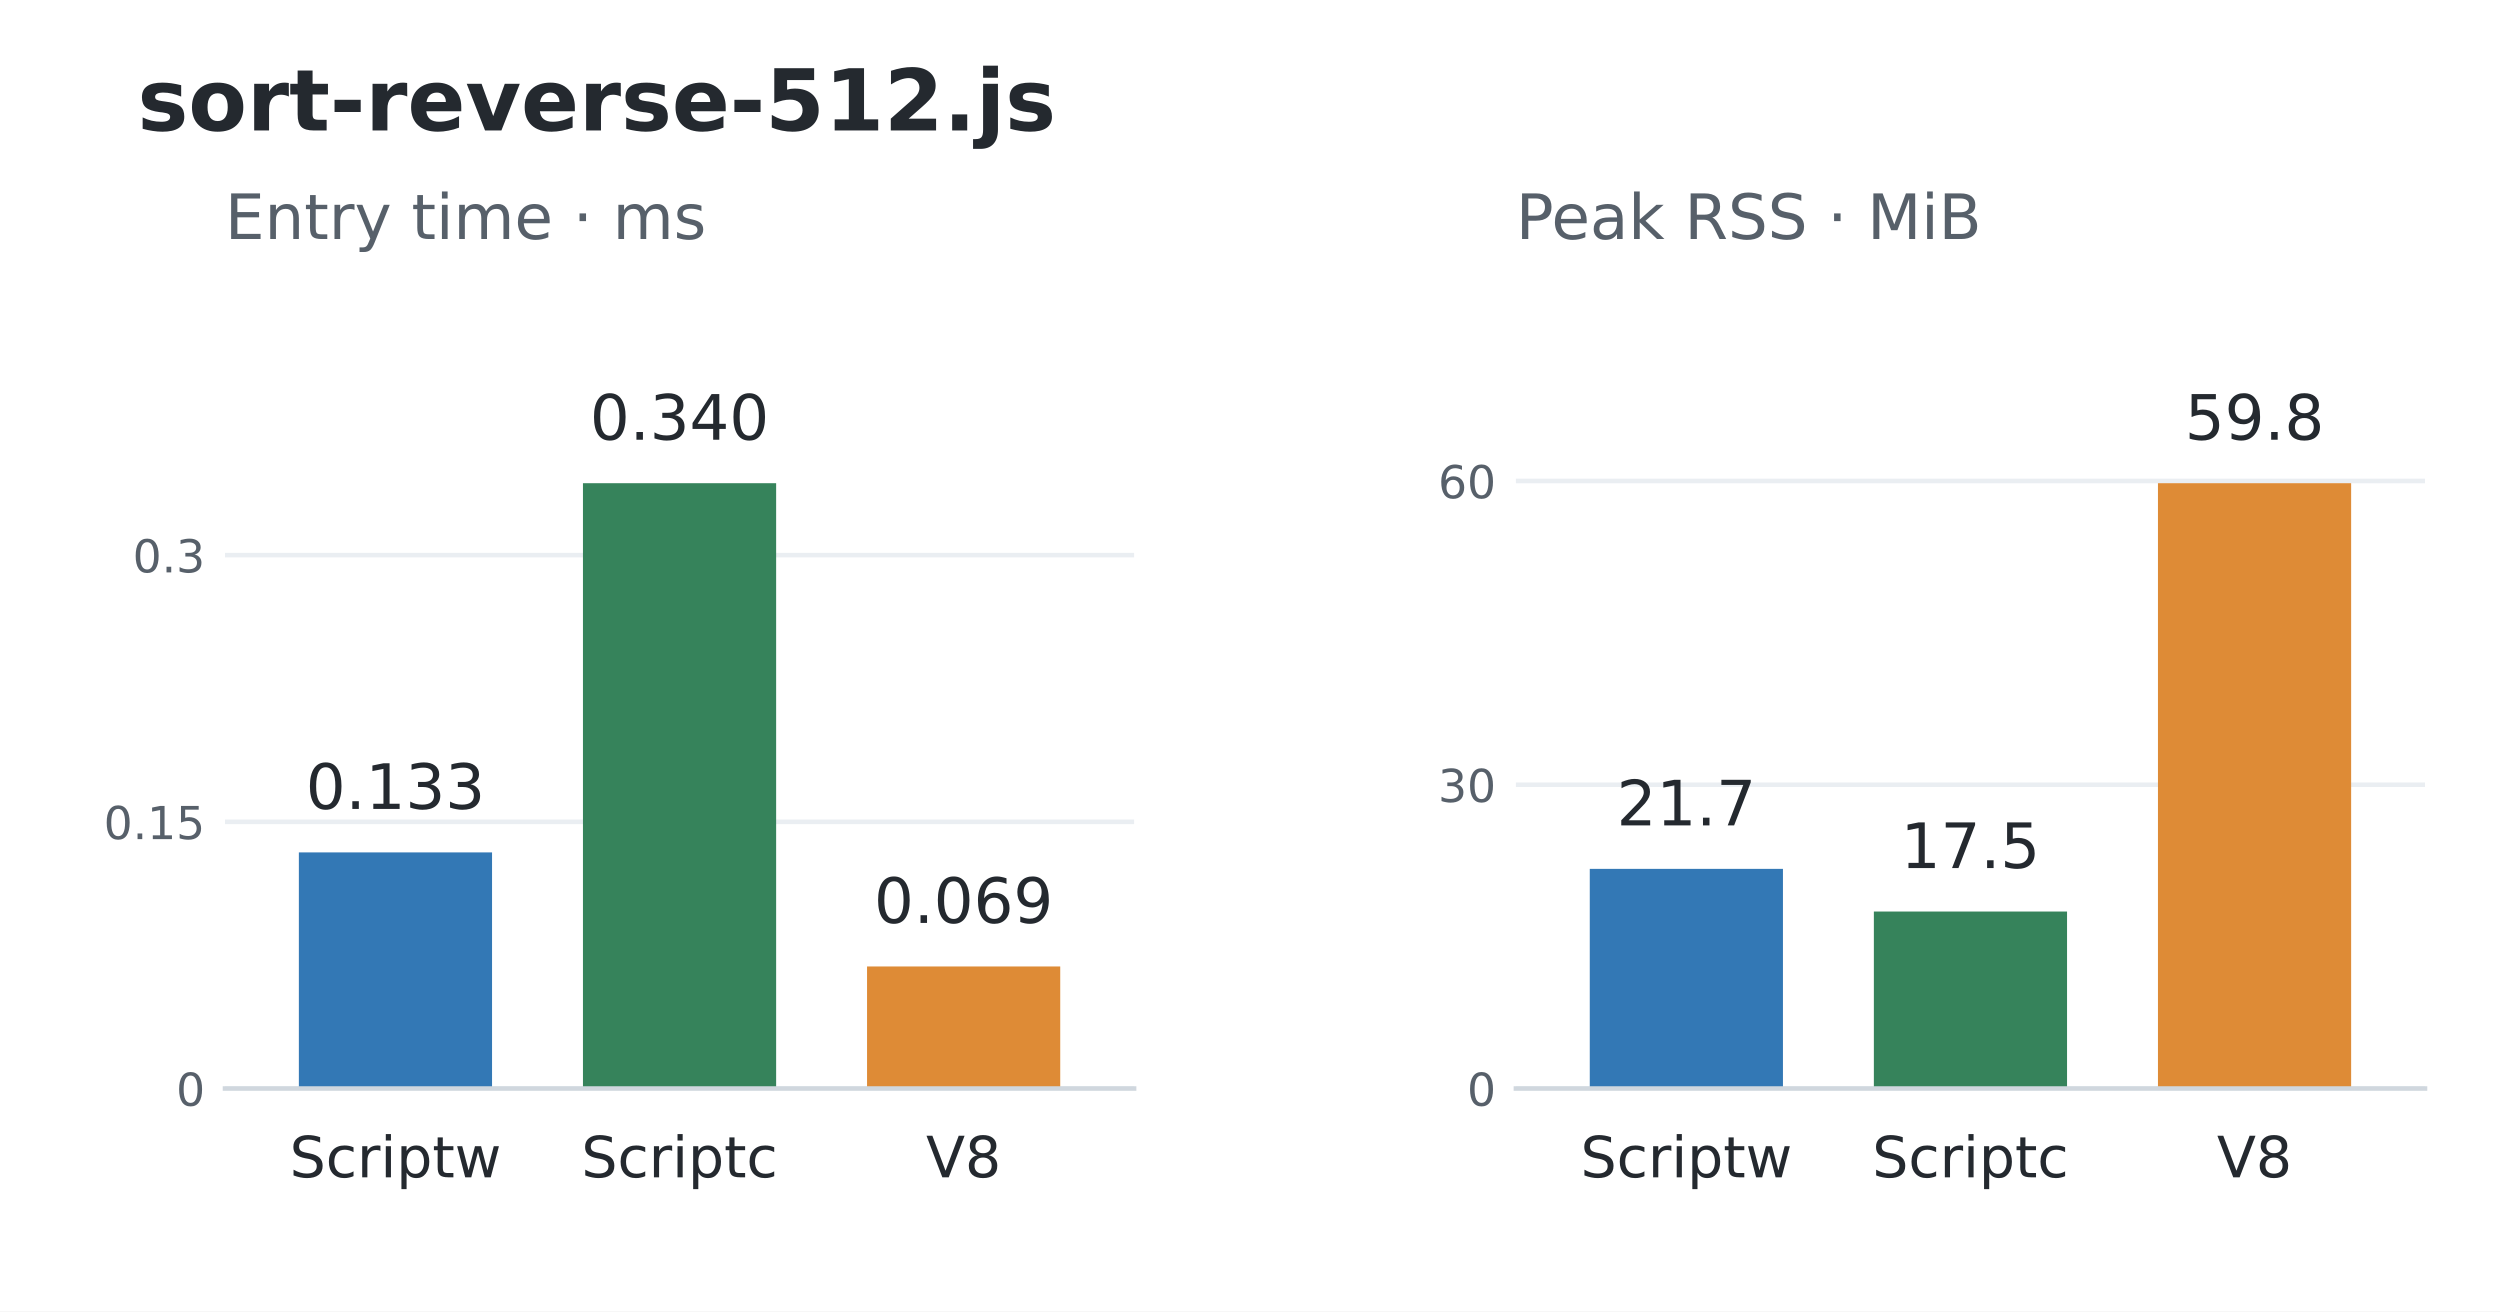
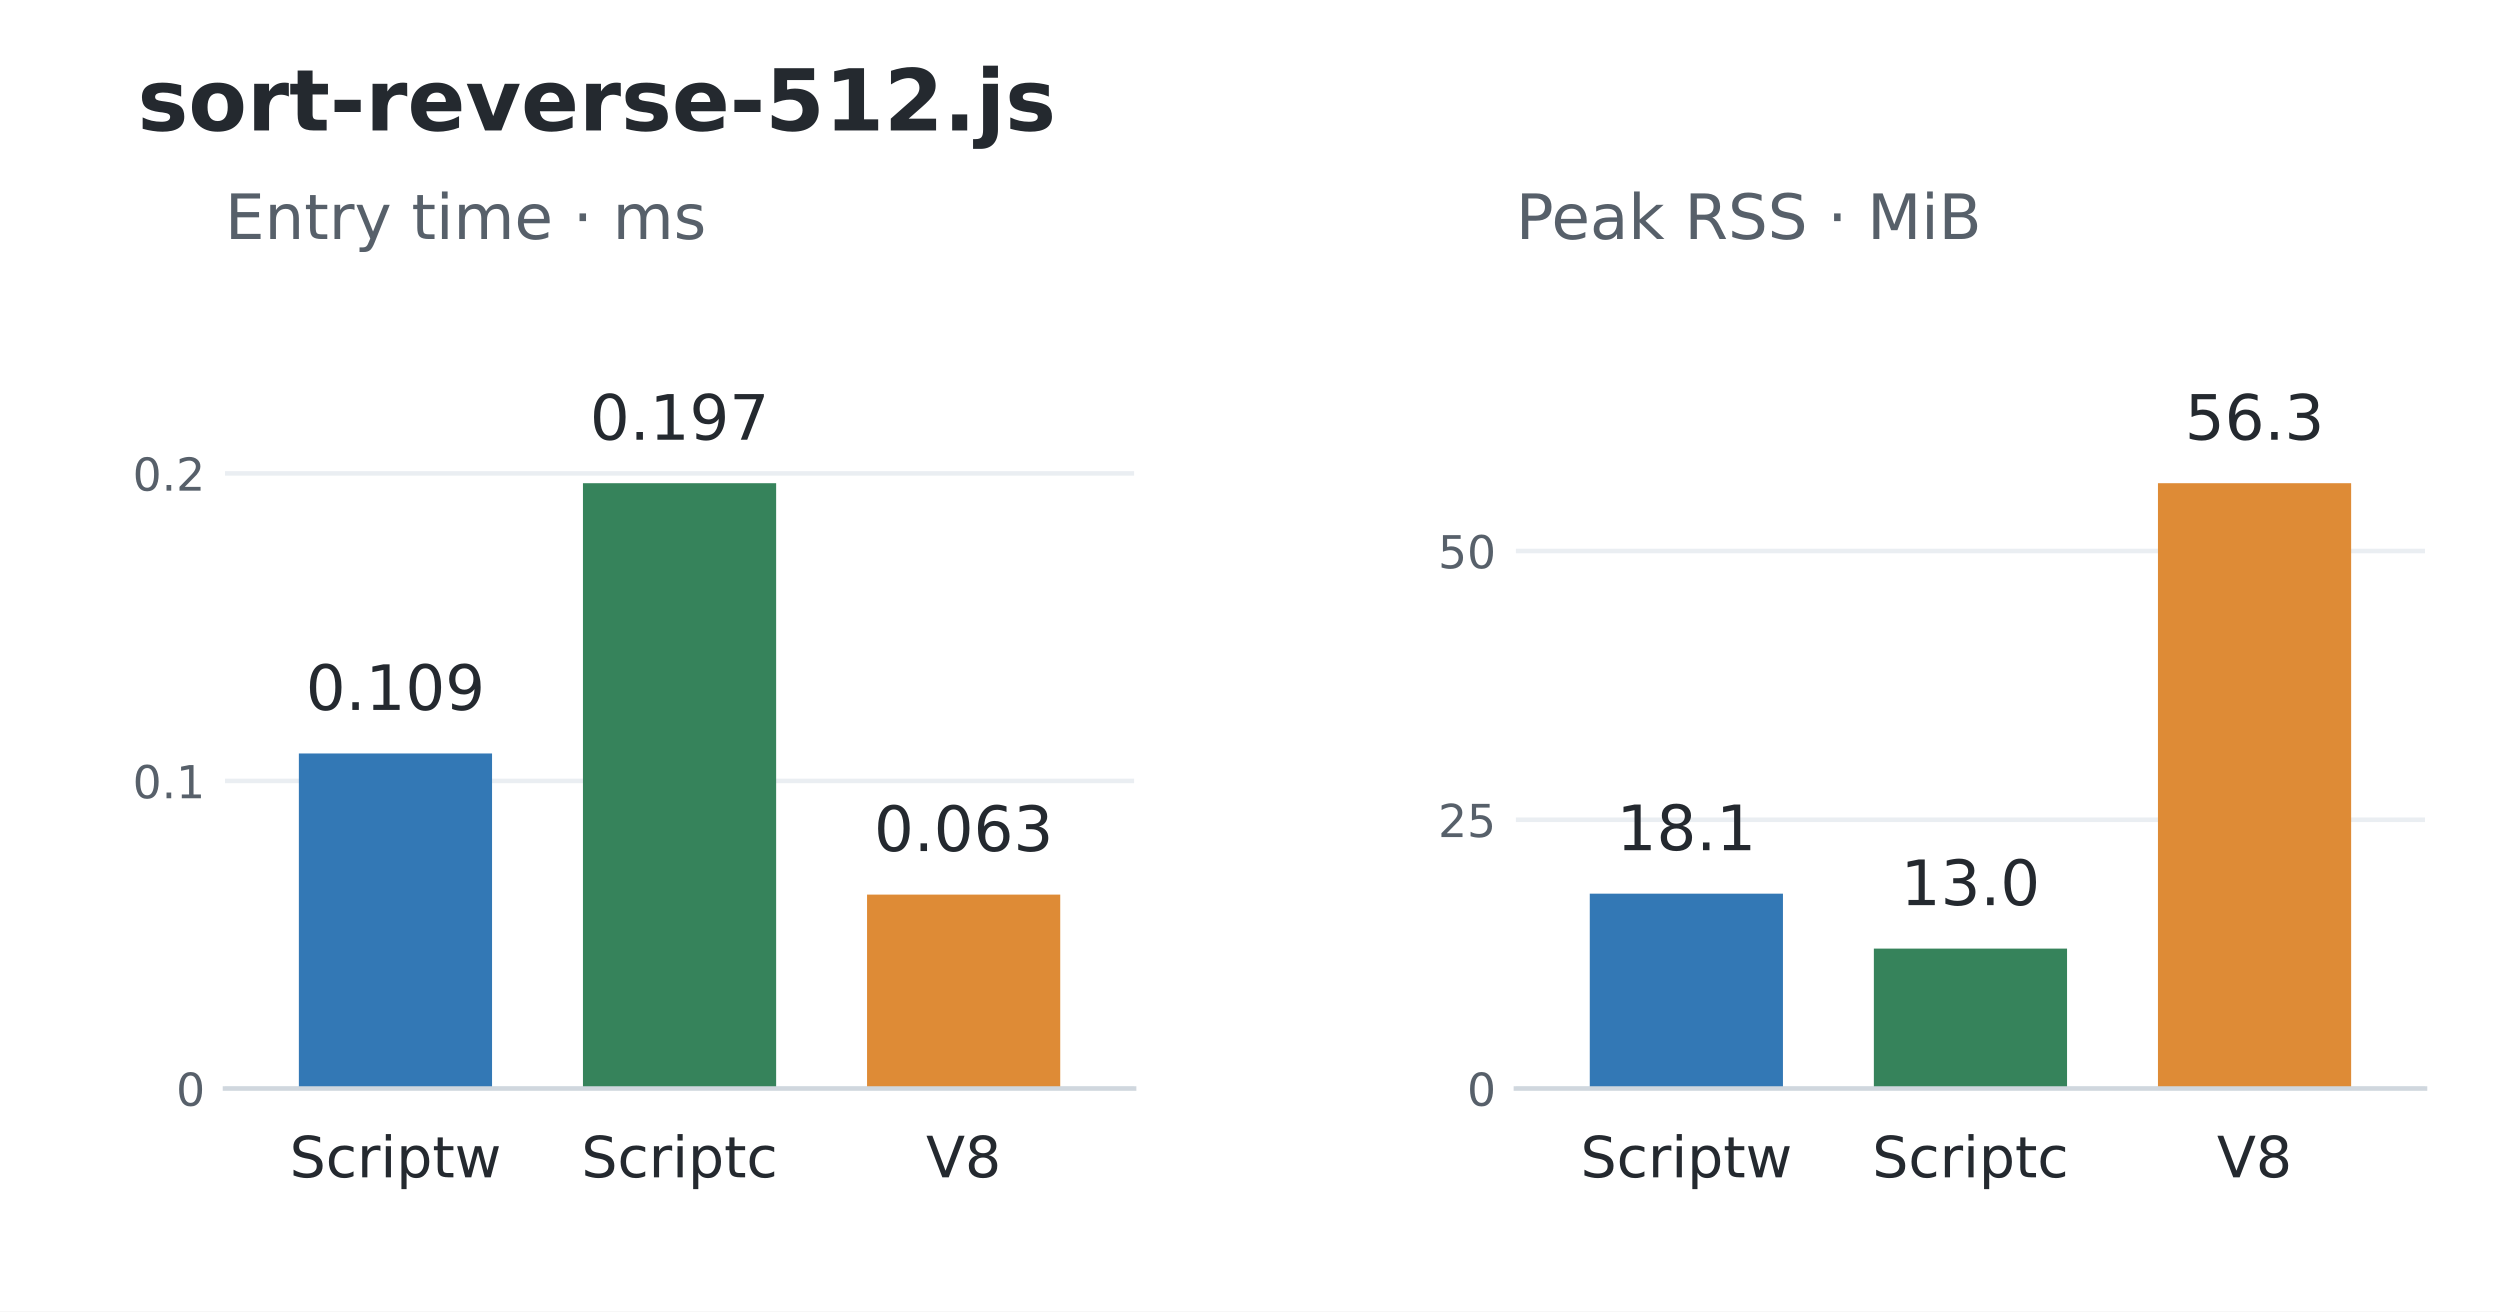
<svg xmlns="http://www.w3.org/2000/svg" width="439.2pt" height="230.4pt" viewBox="0 0 439.2 230.4" version="1.1">
  <defs>
    <style type="text/css">*{stroke-linejoin: round; stroke-linecap: butt}</style>
  </defs>
  <g id="figure_1">
    <g id="patch_1">
      <path d="M 0 230.4 L 439.2 230.4 L 439.2 0 L 0 0 z " style="fill: #ffffff" />
    </g>
    <g id="axes_1">
      <g id="patch_2">
        <path d="M 39.528 191.232 L 199.237 191.232 L 199.237 52.992 L 39.528 52.992 z " style="fill: #ffffff" />
      </g>
      <g id="matplotlib.axis_1">
        <g id="xtick_1">
          <g id="line2d_1" />
          <g id="text_1">
            <text style="font-size: 10px; font-family: 'DejaVu Sans'; text-anchor: middle; fill: #24292f" x="69.473" y="206.83" transform="rotate(-0 69.47346 206.8304)">Scriptw</text>
          </g>
        </g>
        <g id="xtick_2">
          <g id="line2d_2" />
          <g id="text_2">
            <text style="font-size: 10px; font-family: 'DejaVu Sans'; text-anchor: middle; fill: #24292f" x="119.383" y="206.83" transform="rotate(-0 119.3825 206.8304)">Scriptc</text>
          </g>
        </g>
        <g id="xtick_3">
          <g id="line2d_3" />
          <g id="text_3">
            <text style="font-size: 10px; font-family: 'DejaVu Sans'; text-anchor: middle; fill: #24292f" x="169.292" y="206.83" transform="rotate(-0 169.2916 206.8297)">V8</text>
          </g>
        </g>
      </g>
      <g id="matplotlib.axis_2">
        <g id="ytick_1">
          <g id="line2d_4">
            <path d="M 39.528 191.232 L 199.237 191.232 " clip-path="url(#p648741f3fb)" style="fill: none; stroke: #eaeef2; stroke-width: 0.8; stroke-linecap: square" />
          </g>
          <g id="line2d_5" />
          <g id="text_4">
            <text style="font-size: 8px; font-family: 'DejaVu Sans'; text-anchor: end; fill: #57606a" x="36.028" y="194.271" transform="rotate(-0 36.028 194.2711)">0</text>
          </g>
        </g>
        <g id="ytick_2">
          <g id="line2d_6">
-             <path d="M 39.528 144.378 L 199.237 144.378 " clip-path="url(#p648741f3fb)" style="fill: none; stroke: #eaeef2; stroke-width: 0.8; stroke-linecap: square" />
+             <path d="M 39.528 137.198 L 199.237 137.198 " clip-path="url(#p648741f3fb)" style="fill: none; stroke: #eaeef2; stroke-width: 0.8; stroke-linecap: square" />
          </g>
          <g id="line2d_7" />
          <g id="text_5">
-             <text style="font-size: 8px; font-family: 'DejaVu Sans'; text-anchor: end; fill: #57606a" x="36.028" y="147.417" transform="rotate(-0 36.028 147.4171)">0.15</text>
+             <text style="font-size: 8px; font-family: 'DejaVu Sans'; text-anchor: end; fill: #57606a" x="36.028" y="140.237" transform="rotate(-0 36.028 140.237)">0.1</text>
          </g>
        </g>
        <g id="ytick_3">
          <g id="line2d_8">
-             <path d="M 39.528 97.524 L 199.237 97.524 " clip-path="url(#p648741f3fb)" style="fill: none; stroke: #eaeef2; stroke-width: 0.8; stroke-linecap: square" />
+             <path d="M 39.528 83.164 L 199.237 83.164 " clip-path="url(#p648741f3fb)" style="fill: none; stroke: #eaeef2; stroke-width: 0.8; stroke-linecap: square" />
          </g>
          <g id="line2d_9" />
          <g id="text_6">
-             <text style="font-size: 8px; font-family: 'DejaVu Sans'; text-anchor: end; fill: #57606a" x="36.028" y="100.563" transform="rotate(-0 36.028 100.5632)">0.3</text>
+             <text style="font-size: 8px; font-family: 'DejaVu Sans'; text-anchor: end; fill: #57606a" x="36.028" y="86.203" transform="rotate(-0 36.028 86.20297)">0.2</text>
          </g>
        </g>
      </g>
      <g id="patch_3">
-         <path d="M 52.504 191.232 L 86.443 191.232 L 86.443 149.753 L 52.504 149.753 z " clip-path="url(#p648741f3fb)" style="fill: #3378b5" />
+         <path d="M 52.504 191.232 L 86.443 191.232 L 86.443 132.369 L 52.504 132.369 z " clip-path="url(#p648741f3fb)" style="fill: #3378b5" />
      </g>
      <g id="patch_4">
        <path d="M 102.413 191.232 L 136.352 191.232 L 136.352 84.894 L 102.413 84.894 z " clip-path="url(#p648741f3fb)" style="fill: #36835b" />
      </g>
      <g id="patch_5">
-         <path d="M 152.323 191.232 L 186.261 191.232 L 186.261 169.789 L 152.323 169.789 z " clip-path="url(#p648741f3fb)" style="fill: #de8b36" />
+         <path d="M 152.323 191.232 L 186.261 191.232 L 186.261 157.162 L 152.323 157.162 z " clip-path="url(#p648741f3fb)" style="fill: #de8b36" />
      </g>
      <g id="patch_6">
        <path d="M 39.528 191.232 L 199.237 191.232 " style="fill: none; stroke: #d0d7de; stroke-width: 0.8; stroke-linejoin: miter; stroke-linecap: square" />
      </g>
      <g id="text_7">
-         <text style="font-size: 11px; font-family: 'DejaVu Sans'; text-anchor: middle; fill: #24292f" x="69.473" y="142.111" transform="rotate(-0 69.47346 142.1106)">0.133</text>
+         <text style="font-size: 11px; font-family: 'DejaVu Sans'; text-anchor: middle; fill: #24292f" x="69.473" y="124.726" transform="rotate(-0 69.47346 124.7264)">0.109</text>
      </g>
      <g id="text_8">
-         <text style="font-size: 11px; font-family: 'DejaVu Sans'; text-anchor: middle; fill: #24292f" x="119.383" y="77.251" transform="rotate(-0 119.3825 77.25096)">0.340</text>
+         <text style="font-size: 11px; font-family: 'DejaVu Sans'; text-anchor: middle; fill: #24292f" x="119.383" y="77.251" transform="rotate(-0 119.3825 77.25096)">0.197</text>
      </g>
      <g id="text_9">
-         <text style="font-size: 11px; font-family: 'DejaVu Sans'; text-anchor: middle; fill: #24292f" x="169.292" y="162.146" transform="rotate(-0 169.2916 162.1459)">0.069</text>
+         <text style="font-size: 11px; font-family: 'DejaVu Sans'; text-anchor: middle; fill: #24292f" x="169.292" y="149.52" transform="rotate(-0 169.2916 149.5199)">0.063</text>
      </g>
      <g id="text_10">
        <text style="font-size: 11px; font-family: 'DejaVu Sans'; text-anchor: start; fill: #57606a" x="39.528" y="41.992" transform="rotate(-0 39.528 41.992)">Entry time · ms</text>
      </g>
    </g>
    <g id="axes_2">
      <g id="patch_7">
        <path d="M 266.315 191.232 L 426.024 191.232 L 426.024 52.992 L 266.315 52.992 z " style="fill: #ffffff" />
      </g>
      <g id="matplotlib.axis_3">
        <g id="xtick_4">
          <g id="line2d_10" />
          <g id="text_11">
            <text style="font-size: 10px; font-family: 'DejaVu Sans'; text-anchor: middle; fill: #24292f" x="296.26" y="206.83" transform="rotate(-0 296.2604 206.8304)">Scriptw</text>
          </g>
        </g>
        <g id="xtick_5">
          <g id="line2d_11" />
          <g id="text_12">
            <text style="font-size: 10px; font-family: 'DejaVu Sans'; text-anchor: middle; fill: #24292f" x="346.169" y="206.83" transform="rotate(-0 346.1695 206.8304)">Scriptc</text>
          </g>
        </g>
        <g id="xtick_6">
          <g id="line2d_12" />
          <g id="text_13">
            <text style="font-size: 10px; font-family: 'DejaVu Sans'; text-anchor: middle; fill: #24292f" x="396.079" y="206.83" transform="rotate(-0 396.0785 206.8297)">V8</text>
          </g>
        </g>
      </g>
      <g id="matplotlib.axis_4">
        <g id="ytick_4">
          <g id="line2d_13">
            <path d="M 266.315 191.232 L 426.024 191.232 " clip-path="url(#pf3a1462166)" style="fill: none; stroke: #eaeef2; stroke-width: 0.8; stroke-linecap: square" />
          </g>
          <g id="line2d_14" />
          <g id="text_14">
            <text style="font-size: 8px; font-family: 'DejaVu Sans'; text-anchor: end; fill: #57606a" x="262.815" y="194.271" transform="rotate(-0 262.8149 194.2711)">0</text>
          </g>
        </g>
        <g id="ytick_5">
          <g id="line2d_15">
-             <path d="M 266.315 137.865 L 426.024 137.865 " clip-path="url(#pf3a1462166)" style="fill: none; stroke: #eaeef2; stroke-width: 0.8; stroke-linecap: square" />
+             <path d="M 266.315 144.016 L 426.024 144.016 " clip-path="url(#pf3a1462166)" style="fill: none; stroke: #eaeef2; stroke-width: 0.8; stroke-linecap: square" />
          </g>
          <g id="line2d_16" />
          <g id="text_15">
-             <text style="font-size: 8px; font-family: 'DejaVu Sans'; text-anchor: end; fill: #57606a" x="262.815" y="140.904" transform="rotate(-0 262.8149 140.9038)">30</text>
+             <text style="font-size: 8px; font-family: 'DejaVu Sans'; text-anchor: end; fill: #57606a" x="262.815" y="147.055" transform="rotate(-0 262.8149 147.0554)">25</text>
          </g>
        </g>
        <g id="ytick_6">
          <g id="line2d_17">
-             <path d="M 266.315 84.497 L 426.024 84.497 " clip-path="url(#pf3a1462166)" style="fill: none; stroke: #eaeef2; stroke-width: 0.8; stroke-linecap: square" />
+             <path d="M 266.315 96.801 L 426.024 96.801 " clip-path="url(#pf3a1462166)" style="fill: none; stroke: #eaeef2; stroke-width: 0.8; stroke-linecap: square" />
          </g>
          <g id="line2d_18" />
          <g id="text_16">
-             <text style="font-size: 8px; font-family: 'DejaVu Sans'; text-anchor: end; fill: #57606a" x="262.815" y="87.537" transform="rotate(-0 262.8149 87.53652)">60</text>
+             <text style="font-size: 8px; font-family: 'DejaVu Sans'; text-anchor: end; fill: #57606a" x="262.815" y="99.84" transform="rotate(-0 262.8149 99.83979)">50</text>
          </g>
        </g>
      </g>
      <g id="patch_8">
-         <path d="M 279.291 191.232 L 313.229 191.232 L 313.229 152.648 L 279.291 152.648 z " clip-path="url(#pf3a1462166)" style="fill: #3378b5" />
+         <path d="M 279.291 191.232 L 313.229 191.232 L 313.229 157.001 L 279.291 157.001 z " clip-path="url(#pf3a1462166)" style="fill: #3378b5" />
      </g>
      <g id="patch_9">
-         <path d="M 329.2 191.232 L 363.139 191.232 L 363.139 160.139 L 329.2 160.139 z " clip-path="url(#pf3a1462166)" style="fill: #36835b" />
+         <path d="M 329.2 191.232 L 363.139 191.232 L 363.139 166.654 L 329.2 166.654 z " clip-path="url(#pf3a1462166)" style="fill: #36835b" />
      </g>
      <g id="patch_10">
        <path d="M 379.109 191.232 L 413.048 191.232 L 413.048 84.894 L 379.109 84.894 z " clip-path="url(#pf3a1462166)" style="fill: #de8b36" />
      </g>
      <g id="patch_11">
        <path d="M 266.315 191.232 L 426.024 191.232 " style="fill: none; stroke: #d0d7de; stroke-width: 0.8; stroke-linejoin: miter; stroke-linecap: square" />
      </g>
      <g id="text_17">
-         <text style="font-size: 11px; font-family: 'DejaVu Sans'; text-anchor: middle; fill: #24292f" x="296.26" y="145.006" transform="rotate(-0 296.2604 145.0059)">21.7</text>
+         <text style="font-size: 11px; font-family: 'DejaVu Sans'; text-anchor: middle; fill: #24292f" x="296.26" y="149.358" transform="rotate(-0 296.2604 149.3581)">18.1</text>
      </g>
      <g id="text_18">
-         <text style="font-size: 11px; font-family: 'DejaVu Sans'; text-anchor: middle; fill: #24292f" x="346.169" y="152.497" transform="rotate(-0 346.1695 152.4967)">17.5</text>
+         <text style="font-size: 11px; font-family: 'DejaVu Sans'; text-anchor: middle; fill: #24292f" x="346.169" y="159.011" transform="rotate(-0 346.1695 159.0115)">13.0</text>
      </g>
      <g id="text_19">
-         <text style="font-size: 11px; font-family: 'DejaVu Sans'; text-anchor: middle; fill: #24292f" x="396.079" y="77.251" transform="rotate(-0 396.0785 77.25096)">59.8</text>
+         <text style="font-size: 11px; font-family: 'DejaVu Sans'; text-anchor: middle; fill: #24292f" x="396.079" y="77.251" transform="rotate(-0 396.0785 77.25096)">56.3</text>
      </g>
      <g id="text_20">
        <text style="font-size: 11px; font-family: 'DejaVu Sans'; text-anchor: start; fill: #57606a" x="266.315" y="41.992" transform="rotate(-0 266.3149 41.992)">Peak RSS · MiB</text>
      </g>
    </g>
    <g id="text_21">
      <text style="font-weight: 700; font-size: 15px; font-family: 'DejaVu Sans'; text-anchor: start; fill: #24292f" x="24.156" y="22.918" transform="rotate(-0 24.156 22.91766)">sort-reverse-512.js</text>
    </g>
  </g>
  <defs>
    <clipPath id="p648741f3fb">
      <rect x="39.528" y="52.992" width="159.709" height="138.24" />
    </clipPath>
    <clipPath id="pf3a1462166">
      <rect x="266.315" y="52.992" width="159.709" height="138.24" />
    </clipPath>
  </defs>
</svg>
